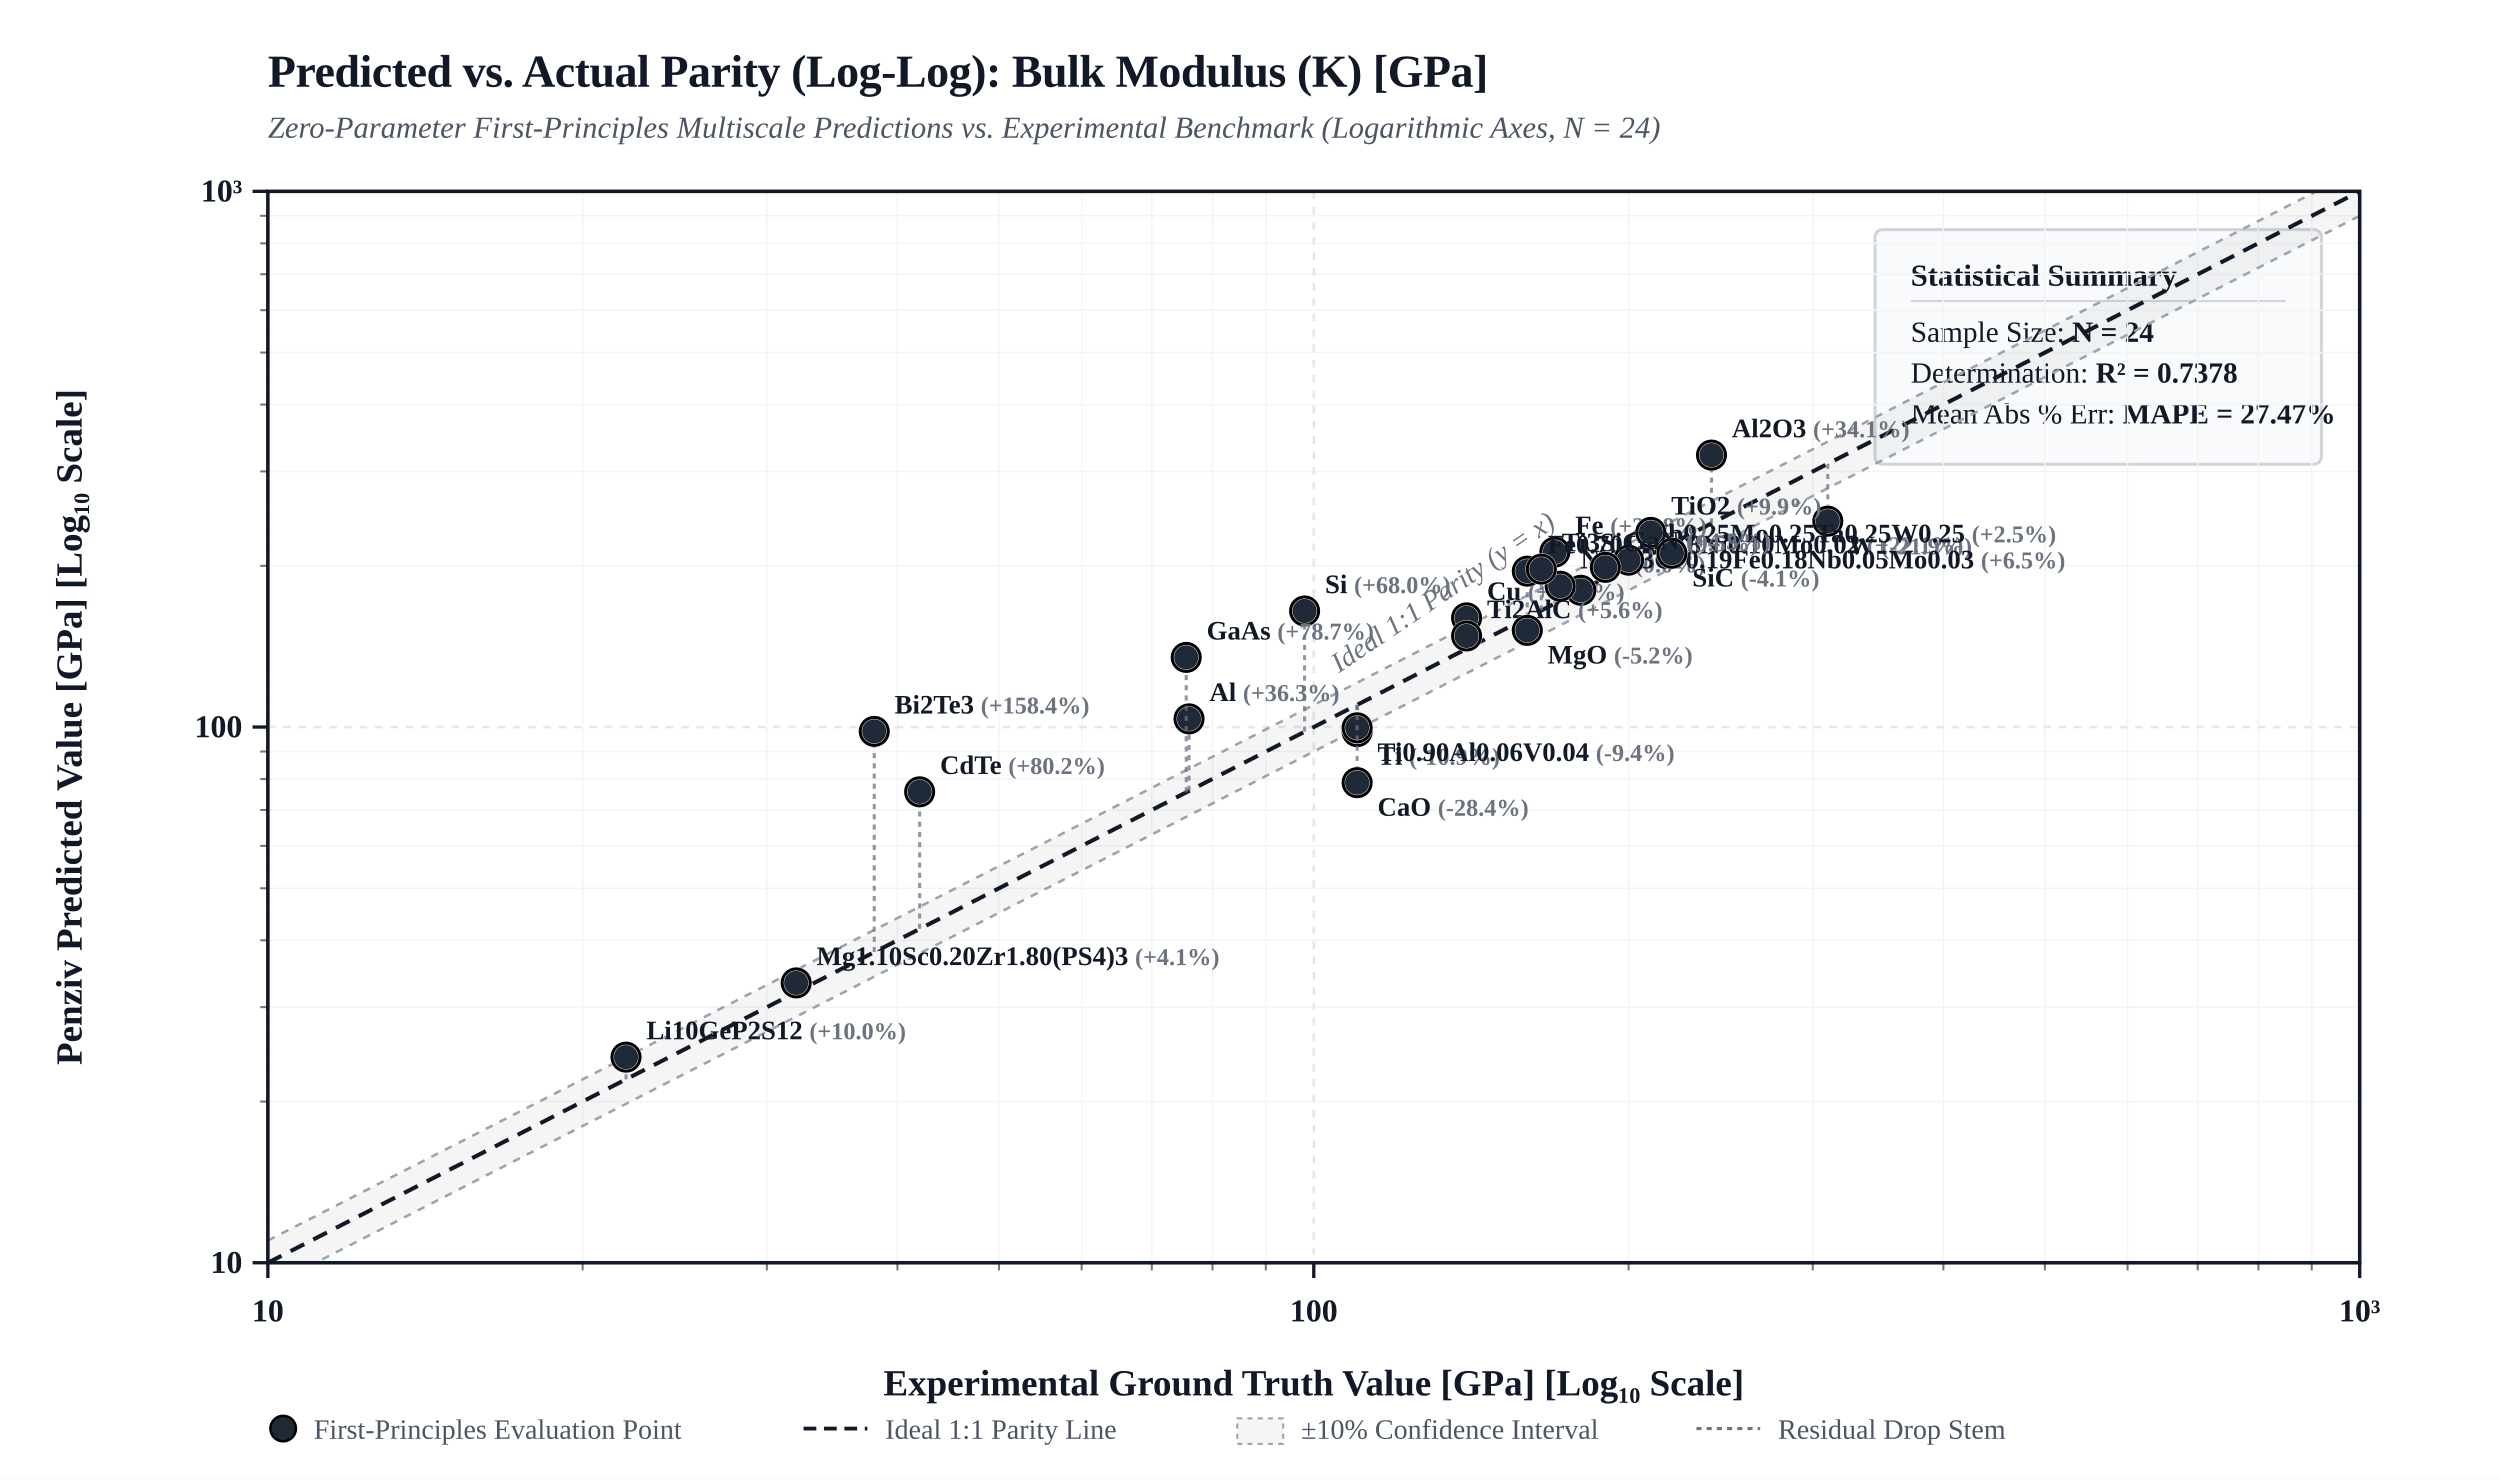
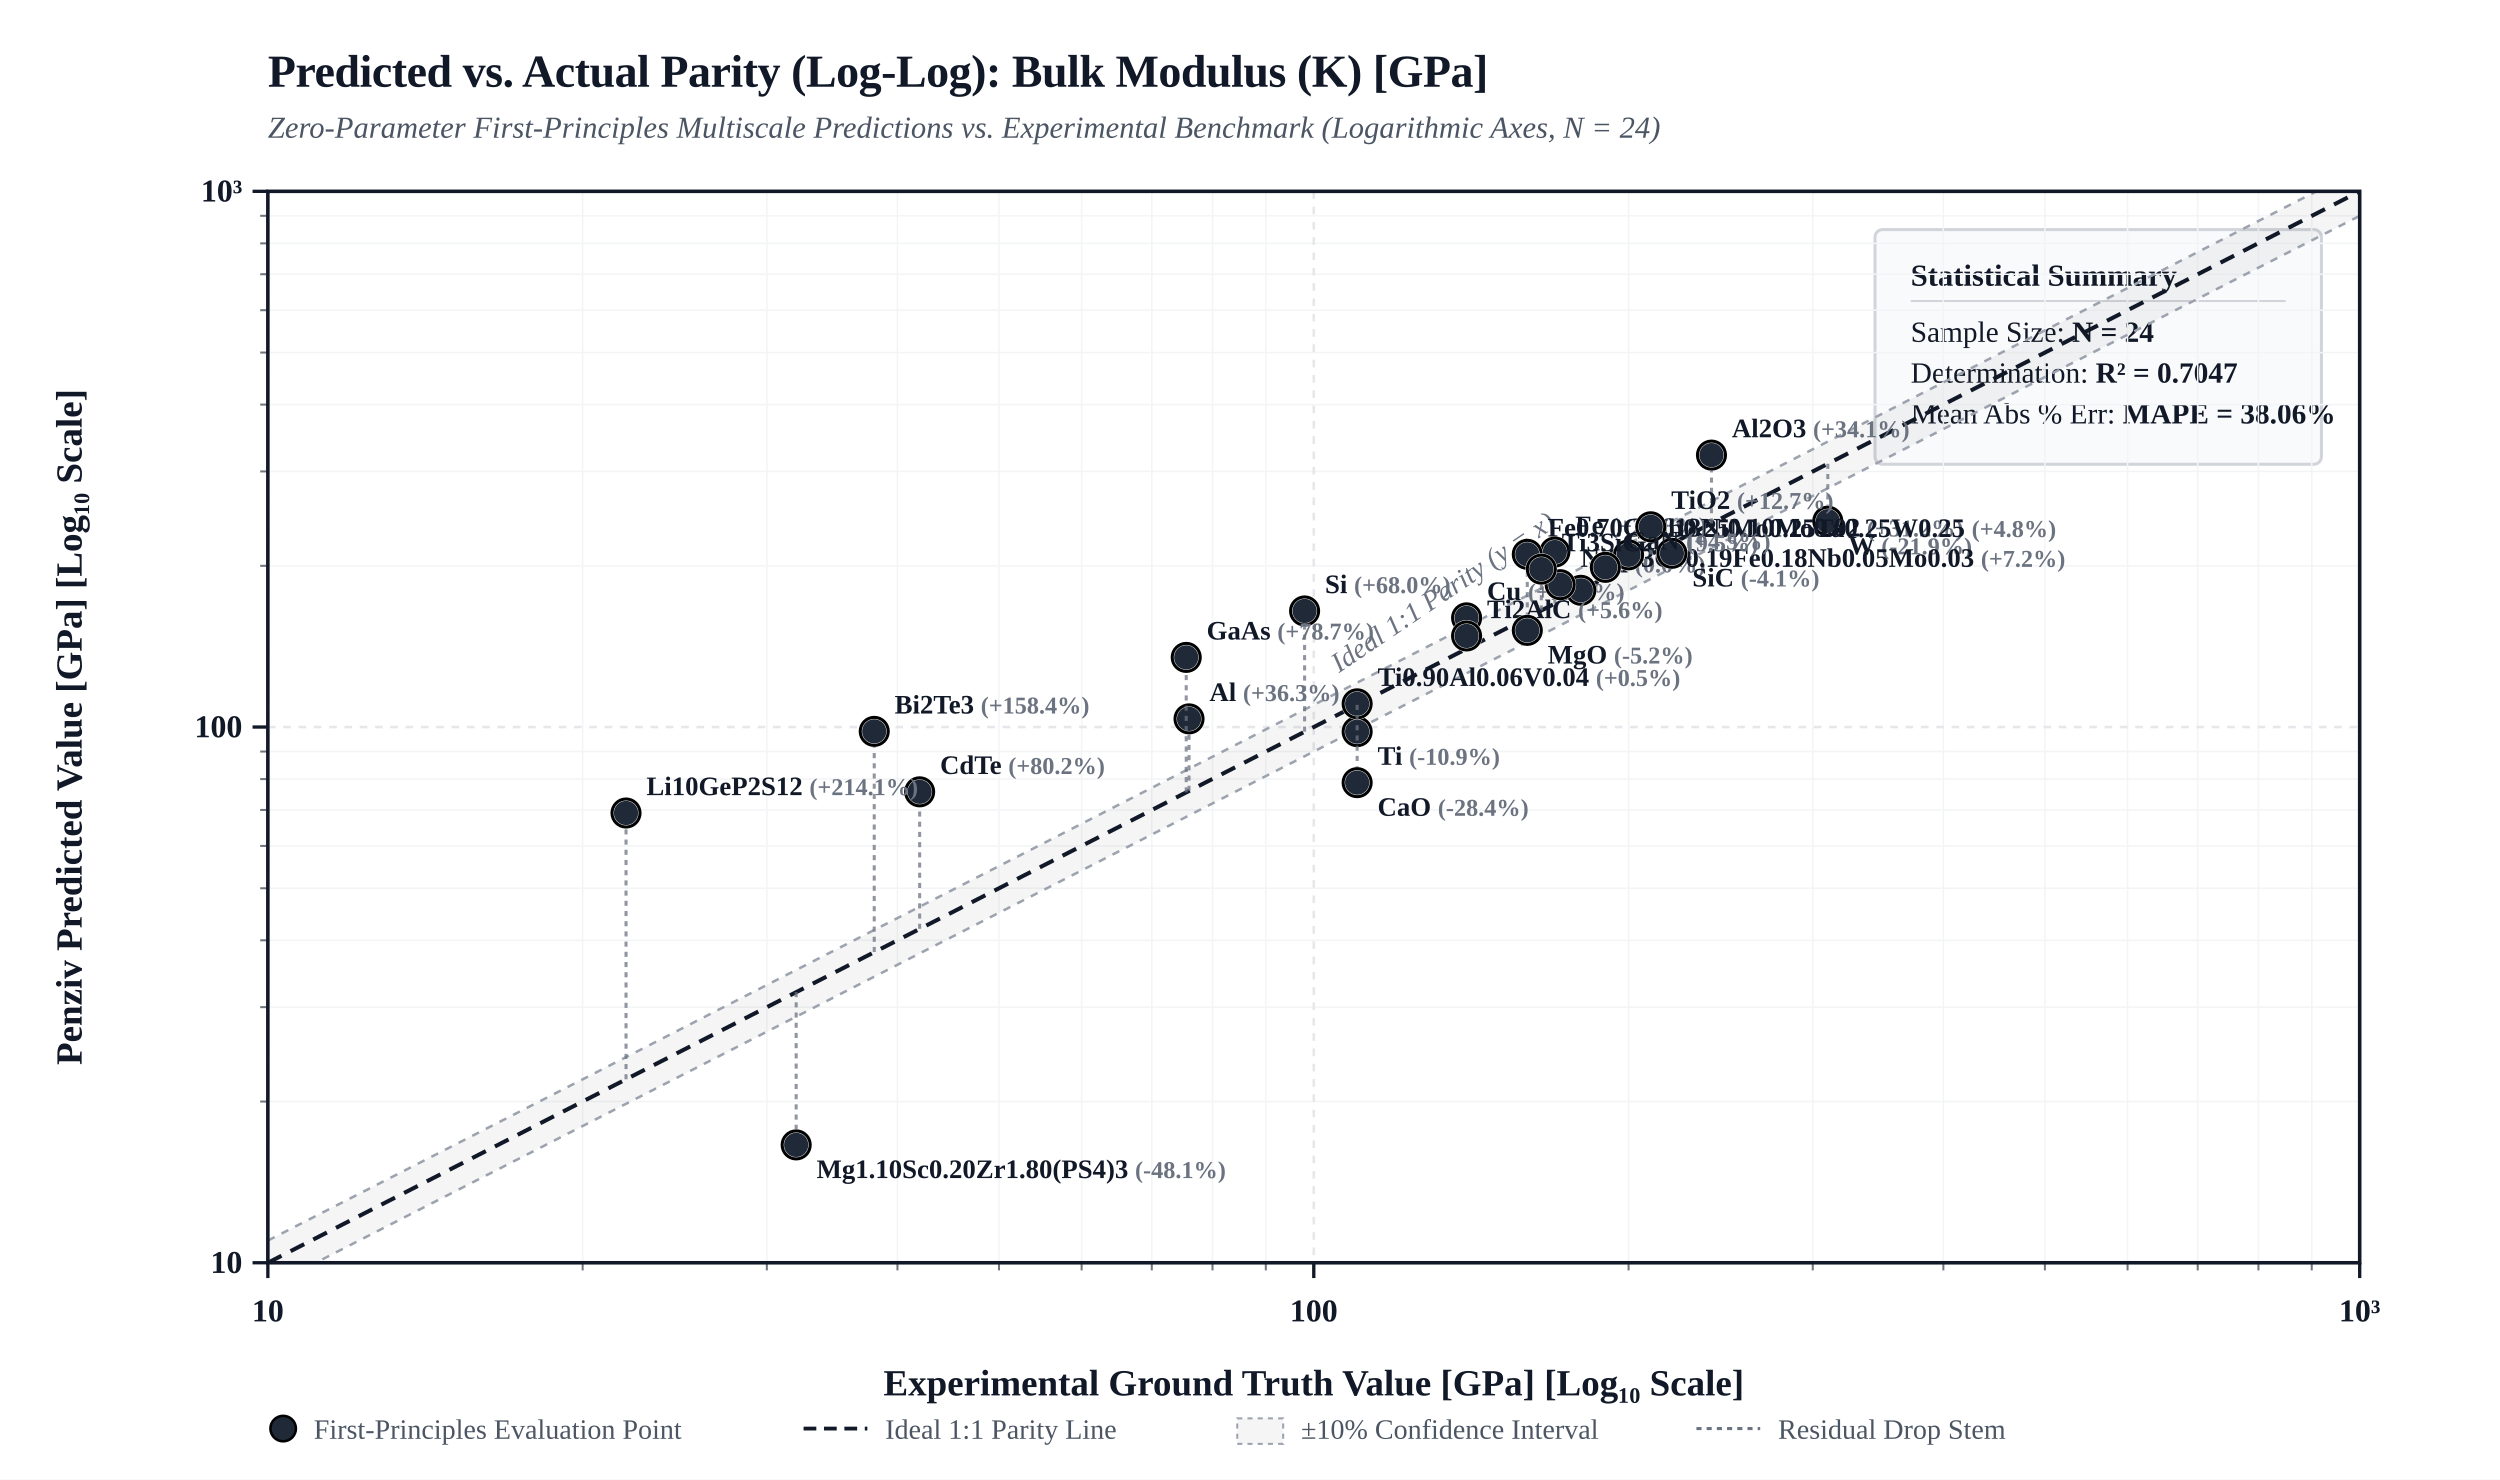
<svg xmlns="http://www.w3.org/2000/svg" viewBox="0 0 980 580" width="100%" height="auto" style="background-color: #FFFFFF; border: 1px solid #E5E7EB; border-radius: 4px; font-family: 'Times New Roman', Times, 'DejaVu Serif', 'TeX Gyre Termes', Georgia, serif;">
  <defs>
    <clipPath id="plotClip">
      <rect x="105" y="75" width="820" height="420" />
    </clipPath>
  </defs>
  <rect x="0" y="0" width="980" height="580" fill="#FFFFFF" />
  <text x="105" y="34" fill="#111827" font-size="18" font-weight="bold" letter-spacing="-0.01em">Predicted vs. Actual Parity (Log-Log): Bulk Modulus (K) [GPa]</text>
  <text x="105" y="54" fill="#4B5563" font-size="12" font-style="italic">Zero-Parameter First-Principles Multiscale Predictions vs. Experimental Benchmark (Logarithmic Axes, N = 24)</text>
  <g transform="translate(735, 90)">
    <rect width="175" height="92" rx="3" fill="#F9FAFB" stroke="#D1D5DB" stroke-width="1.2" />
    <text x="14" y="22" fill="#111827" font-size="12" font-weight="bold">Statistical Summary</text>
    <line x1="14" y1="28" x2="161" y2="28" stroke="#D1D5DB" stroke-width="0.8" />
    <text x="14" y="44" fill="#111827" font-size="11.5">Sample Size: <tspan font-weight="bold">N = 24</tspan>
    </text>
-     <text x="14" y="60" fill="#111827" font-size="11.5">Determination: <tspan font-weight="bold">R² = 0.7378</tspan>
+     <text x="14" y="60" fill="#111827" font-size="11.5">Determination: <tspan font-weight="bold">R² = 0.7047</tspan>
    </text>
-     <text x="14" y="76" fill="#111827" font-size="11.5">Mean Abs % Err: <tspan font-weight="bold">MAPE = 27.47%</tspan>
+     <text x="14" y="76" fill="#111827" font-size="11.5">Mean Abs % Err: <tspan font-weight="bold">MAPE = 38.06%</tspan>
    </text>
  </g>
  <line x1="228.4" y1="75" x2="228.4" y2="495" stroke="#F3F4F6" stroke-width="0.6" />
  <line x1="105" y1="431.8" x2="925" y2="431.8" stroke="#F3F4F6" stroke-width="0.6" />
  <line x1="102" y1="431.8" x2="105" y2="431.8" stroke="#111827" stroke-width="0.8" opacity="0.6" />
  <line x1="228.4" y1="495" x2="228.4" y2="498" stroke="#111827" stroke-width="0.8" opacity="0.6" />
  <line x1="300.6" y1="75" x2="300.6" y2="495" stroke="#F3F4F6" stroke-width="0.6" />
  <line x1="105" y1="394.8" x2="925" y2="394.8" stroke="#F3F4F6" stroke-width="0.6" />
  <line x1="102" y1="394.8" x2="105" y2="394.8" stroke="#111827" stroke-width="0.8" opacity="0.6" />
  <line x1="300.6" y1="495" x2="300.6" y2="498" stroke="#111827" stroke-width="0.8" opacity="0.6" />
  <line x1="351.8" y1="75" x2="351.8" y2="495" stroke="#F3F4F6" stroke-width="0.6" />
  <line x1="105" y1="368.6" x2="925" y2="368.6" stroke="#F3F4F6" stroke-width="0.6" />
  <line x1="102" y1="368.6" x2="105" y2="368.6" stroke="#111827" stroke-width="0.8" opacity="0.6" />
  <line x1="351.8" y1="495" x2="351.8" y2="498" stroke="#111827" stroke-width="0.8" opacity="0.6" />
  <line x1="391.6" y1="75" x2="391.6" y2="495" stroke="#F3F4F6" stroke-width="0.6" />
  <line x1="105" y1="348.2" x2="925" y2="348.2" stroke="#F3F4F6" stroke-width="0.6" />
  <line x1="102" y1="348.2" x2="105" y2="348.2" stroke="#111827" stroke-width="0.8" opacity="0.6" />
  <line x1="391.6" y1="495" x2="391.6" y2="498" stroke="#111827" stroke-width="0.8" opacity="0.6" />
  <line x1="424.0" y1="75" x2="424.0" y2="495" stroke="#F3F4F6" stroke-width="0.6" />
  <line x1="105" y1="331.6" x2="925" y2="331.6" stroke="#F3F4F6" stroke-width="0.6" />
  <line x1="102" y1="331.6" x2="105" y2="331.6" stroke="#111827" stroke-width="0.8" opacity="0.6" />
  <line x1="424.0" y1="495" x2="424.0" y2="498" stroke="#111827" stroke-width="0.8" opacity="0.6" />
  <line x1="451.5" y1="75" x2="451.5" y2="495" stroke="#F3F4F6" stroke-width="0.6" />
  <line x1="105" y1="317.5" x2="925" y2="317.5" stroke="#F3F4F6" stroke-width="0.6" />
  <line x1="102" y1="317.5" x2="105" y2="317.5" stroke="#111827" stroke-width="0.8" opacity="0.6" />
  <line x1="451.5" y1="495" x2="451.5" y2="498" stroke="#111827" stroke-width="0.8" opacity="0.6" />
  <line x1="475.3" y1="75" x2="475.3" y2="495" stroke="#F3F4F6" stroke-width="0.6" />
  <line x1="105" y1="305.4" x2="925" y2="305.4" stroke="#F3F4F6" stroke-width="0.6" />
  <line x1="102" y1="305.4" x2="105" y2="305.4" stroke="#111827" stroke-width="0.8" opacity="0.6" />
  <line x1="475.3" y1="495" x2="475.3" y2="498" stroke="#111827" stroke-width="0.8" opacity="0.6" />
  <line x1="496.2" y1="75" x2="496.2" y2="495" stroke="#F3F4F6" stroke-width="0.6" />
  <line x1="105" y1="294.6" x2="925" y2="294.6" stroke="#F3F4F6" stroke-width="0.6" />
  <line x1="102" y1="294.6" x2="105" y2="294.6" stroke="#111827" stroke-width="0.8" opacity="0.6" />
  <line x1="496.2" y1="495" x2="496.2" y2="498" stroke="#111827" stroke-width="0.8" opacity="0.6" />
  <line x1="638.4" y1="75" x2="638.4" y2="495" stroke="#F3F4F6" stroke-width="0.6" />
  <line x1="105" y1="221.8" x2="925" y2="221.8" stroke="#F3F4F6" stroke-width="0.6" />
  <line x1="102" y1="221.8" x2="105" y2="221.8" stroke="#111827" stroke-width="0.8" opacity="0.6" />
  <line x1="638.4" y1="495" x2="638.4" y2="498" stroke="#111827" stroke-width="0.8" opacity="0.6" />
  <line x1="710.6" y1="75" x2="710.6" y2="495" stroke="#F3F4F6" stroke-width="0.6" />
  <line x1="105" y1="184.8" x2="925" y2="184.8" stroke="#F3F4F6" stroke-width="0.6" />
  <line x1="102" y1="184.8" x2="105" y2="184.8" stroke="#111827" stroke-width="0.8" opacity="0.6" />
  <line x1="710.6" y1="495" x2="710.6" y2="498" stroke="#111827" stroke-width="0.8" opacity="0.6" />
  <line x1="761.8" y1="75" x2="761.8" y2="495" stroke="#F3F4F6" stroke-width="0.6" />
  <line x1="105" y1="158.6" x2="925" y2="158.6" stroke="#F3F4F6" stroke-width="0.6" />
  <line x1="102" y1="158.6" x2="105" y2="158.6" stroke="#111827" stroke-width="0.8" opacity="0.6" />
  <line x1="761.8" y1="495" x2="761.8" y2="498" stroke="#111827" stroke-width="0.8" opacity="0.6" />
  <line x1="801.6" y1="75" x2="801.6" y2="495" stroke="#F3F4F6" stroke-width="0.6" />
  <line x1="105" y1="138.2" x2="925" y2="138.2" stroke="#F3F4F6" stroke-width="0.6" />
  <line x1="102" y1="138.2" x2="105" y2="138.2" stroke="#111827" stroke-width="0.8" opacity="0.6" />
  <line x1="801.6" y1="495" x2="801.6" y2="498" stroke="#111827" stroke-width="0.8" opacity="0.6" />
  <line x1="834.0" y1="75" x2="834.0" y2="495" stroke="#F3F4F6" stroke-width="0.6" />
  <line x1="105" y1="121.6" x2="925" y2="121.6" stroke="#F3F4F6" stroke-width="0.6" />
  <line x1="102" y1="121.6" x2="105" y2="121.6" stroke="#111827" stroke-width="0.8" opacity="0.6" />
  <line x1="834.0" y1="495" x2="834.0" y2="498" stroke="#111827" stroke-width="0.8" opacity="0.6" />
  <line x1="861.5" y1="75" x2="861.5" y2="495" stroke="#F3F4F6" stroke-width="0.6" />
  <line x1="105" y1="107.5" x2="925" y2="107.5" stroke="#F3F4F6" stroke-width="0.6" />
  <line x1="102" y1="107.5" x2="105" y2="107.5" stroke="#111827" stroke-width="0.8" opacity="0.6" />
  <line x1="861.5" y1="495" x2="861.5" y2="498" stroke="#111827" stroke-width="0.8" opacity="0.6" />
  <line x1="885.3" y1="75" x2="885.3" y2="495" stroke="#F3F4F6" stroke-width="0.6" />
  <line x1="105" y1="95.4" x2="925" y2="95.4" stroke="#F3F4F6" stroke-width="0.6" />
  <line x1="102" y1="95.4" x2="105" y2="95.4" stroke="#111827" stroke-width="0.8" opacity="0.6" />
  <line x1="885.3" y1="495" x2="885.3" y2="498" stroke="#111827" stroke-width="0.8" opacity="0.6" />
  <line x1="906.2" y1="75" x2="906.2" y2="495" stroke="#F3F4F6" stroke-width="0.6" />
  <line x1="105" y1="84.6" x2="925" y2="84.6" stroke="#F3F4F6" stroke-width="0.6" />
  <line x1="102" y1="84.6" x2="105" y2="84.6" stroke="#111827" stroke-width="0.8" opacity="0.6" />
  <line x1="906.2" y1="495" x2="906.2" y2="498" stroke="#111827" stroke-width="0.8" opacity="0.6" />
  <line x1="105.0" y1="75" x2="105.0" y2="495" stroke="#E5E7EB" stroke-width="1.0" stroke-dasharray="3,3" />
  <line x1="105" y1="495.0" x2="925" y2="495.0" stroke="#E5E7EB" stroke-width="1.0" stroke-dasharray="3,3" />
  <line x1="99" y1="495.0" x2="105" y2="495.0" stroke="#111827" stroke-width="1.3" />
  <text x="95" y="499.0" fill="#111827" font-size="12.5" font-weight="bold" text-anchor="end">10</text>
  <line x1="105.0" y1="495" x2="105.0" y2="501" stroke="#111827" stroke-width="1.3" />
  <text x="105.0" y="518.0" fill="#111827" font-size="12.5" font-weight="bold" text-anchor="middle">10</text>
  <line x1="515.0" y1="75" x2="515.0" y2="495" stroke="#E5E7EB" stroke-width="1.0" stroke-dasharray="3,3" />
  <line x1="105" y1="285.0" x2="925" y2="285.0" stroke="#E5E7EB" stroke-width="1.0" stroke-dasharray="3,3" />
  <line x1="99" y1="285.0" x2="105" y2="285.0" stroke="#111827" stroke-width="1.3" />
  <text x="95" y="289.0" fill="#111827" font-size="12.5" font-weight="bold" text-anchor="end">100</text>
  <line x1="515.0" y1="495" x2="515.0" y2="501" stroke="#111827" stroke-width="1.3" />
  <text x="515.0" y="518.0" fill="#111827" font-size="12.5" font-weight="bold" text-anchor="middle">100</text>
  <line x1="925.0" y1="75" x2="925.0" y2="495" stroke="#E5E7EB" stroke-width="1.0" stroke-dasharray="3,3" />
  <line x1="105" y1="75.0" x2="925" y2="75.0" stroke="#E5E7EB" stroke-width="1.0" stroke-dasharray="3,3" />
  <line x1="99" y1="75.0" x2="105" y2="75.0" stroke="#111827" stroke-width="1.3" />
  <text x="95" y="79.0" fill="#111827" font-size="12.5" font-weight="bold" text-anchor="end">10³</text>
  <line x1="925.0" y1="495" x2="925.0" y2="501" stroke="#111827" stroke-width="1.3" />
  <text x="925.0" y="518.0" fill="#111827" font-size="12.5" font-weight="bold" text-anchor="middle">10³</text>
  <polygon points="105.0,486.3 925.0,66.3 925.0,84.6 105.0,504.6" fill="rgba(0, 0, 0, 0.04)" clip-path="url(#plotClip)" />
  <line x1="105.0" y1="486.3" x2="925.0" y2="66.3" stroke="#9CA3AF" stroke-width="1.0" stroke-dasharray="3,3" clip-path="url(#plotClip)" />
  <line x1="105.0" y1="504.6" x2="925.0" y2="84.6" stroke="#9CA3AF" stroke-width="1.0" stroke-dasharray="3,3" clip-path="url(#plotClip)" />
  <line x1="105.0" y1="495.0" x2="925.0" y2="75.0" stroke="#111827" stroke-width="1.6" stroke-dasharray="6,4" clip-path="url(#plotClip)" />
  <text x="535.0" y="273.0" fill="#6B7280" font-size="11" font-style="italic" transform="rotate(-34 515.0 285.0)">Ideal 1:1 Parity (y = x)</text>
  <rect x="105" y="75" width="820" height="420" fill="none" stroke="#111827" stroke-width="1.4" />
  <text x="515.0" y="547.0" fill="#111827" font-size="14.5" font-weight="bold" text-anchor="middle">Experimental Ground Truth Value [GPa] [Log₁₀ Scale]</text>
  <text x="32" y="285.0" fill="#111827" font-size="14.5" font-weight="bold" text-anchor="middle" transform="rotate(-90 32 285.0)">Penziv Predicted Value [GPa] [Log₁₀ Scale]</text>
  <line x1="574.9" y1="254.3" x2="574.9" y2="242.2" stroke="#6B7280" stroke-width="1.2" stroke-dasharray="2,2" opacity="0.75" clip-path="url(#plotClip)" />
  <circle cx="574.9" cy="242.2" r="5.5" fill="#1F2937" stroke="#FFFFFF" stroke-width="1.5" />
  <circle cx="574.9" cy="242.2" r="5.5" fill="none" stroke="#000000" stroke-width="1.2" />
  <text x="582.9" y="235.2" fill="#111827" font-size="10.5" font-weight="600" text-anchor="start">Cu <tspan fill="#6B7280" font-size="9.5">(+14.1%)</tspan>
  </text>
  <line x1="466.1" y1="310.0" x2="466.1" y2="281.8" stroke="#6B7280" stroke-width="1.2" stroke-dasharray="2,2" opacity="0.75" clip-path="url(#plotClip)" />
  <circle cx="466.1" cy="281.8" r="5.5" fill="#1F2937" stroke="#FFFFFF" stroke-width="1.5" />
  <circle cx="466.1" cy="281.8" r="5.5" fill="none" stroke="#000000" stroke-width="1.2" />
  <text x="474.1" y="274.8" fill="#111827" font-size="10.5" font-weight="600" text-anchor="start">Al <tspan fill="#6B7280" font-size="9.5">(+36.3%)</tspan>
  </text>
  <line x1="619.7" y1="231.4" x2="619.7" y2="231.4" stroke="#6B7280" stroke-width="1.2" stroke-dasharray="2,2" opacity="0.75" clip-path="url(#plotClip)" />
  <circle cx="619.7" cy="231.4" r="5.5" fill="#1F2937" stroke="#FFFFFF" stroke-width="1.5" />
  <circle cx="619.7" cy="231.4" r="5.5" fill="none" stroke="#000000" stroke-width="1.2" />
  <text x="627.7" y="224.4" fill="#111827" font-size="10.5" font-weight="600" text-anchor="start">Ni <tspan fill="#6B7280" font-size="9.5">(0.0%)</tspan>
  </text>
  <line x1="532.0" y1="276.3" x2="532.0" y2="286.8" stroke="#6B7280" stroke-width="1.2" stroke-dasharray="2,2" opacity="0.75" clip-path="url(#plotClip)" />
  <circle cx="532.0" cy="286.8" r="5.5" fill="#1F2937" stroke="#FFFFFF" stroke-width="1.5" />
  <circle cx="532.0" cy="286.8" r="5.5" fill="none" stroke="#000000" stroke-width="1.2" />
  <text x="540.0" y="299.8" fill="#111827" font-size="10.5" font-weight="600" text-anchor="start">Ti <tspan fill="#6B7280" font-size="9.5">(-10.9%)</tspan>
  </text>
  <line x1="716.5" y1="181.8" x2="716.5" y2="204.3" stroke="#6B7280" stroke-width="1.2" stroke-dasharray="2,2" opacity="0.75" clip-path="url(#plotClip)" />
  <circle cx="716.5" cy="204.3" r="5.5" fill="#1F2937" stroke="#FFFFFF" stroke-width="1.5" />
  <circle cx="716.5" cy="204.3" r="5.5" fill="none" stroke="#000000" stroke-width="1.2" />
  <text x="724.5" y="217.3" fill="#111827" font-size="10.5" font-weight="600" text-anchor="start">W <tspan fill="#6B7280" font-size="9.5">(-21.9%)</tspan>
  </text>
  <line x1="609.5" y1="236.6" x2="609.5" y2="216.4" stroke="#6B7280" stroke-width="1.2" stroke-dasharray="2,2" opacity="0.75" clip-path="url(#plotClip)" />
  <circle cx="609.5" cy="216.4" r="5.5" fill="#1F2937" stroke="#FFFFFF" stroke-width="1.5" />
  <circle cx="609.5" cy="216.4" r="5.5" fill="none" stroke="#000000" stroke-width="1.2" />
  <text x="617.5" y="209.4" fill="#111827" font-size="10.5" font-weight="600" text-anchor="start">Fe <tspan fill="#6B7280" font-size="9.5">(+24.8%)</tspan>
  </text>
-   <line x1="598.7" y1="242.1" x2="598.7" y2="223.9" stroke="#6B7280" stroke-width="1.2" stroke-dasharray="2,2" opacity="0.75" clip-path="url(#plotClip)" />
-   <circle cx="598.7" cy="223.9" r="5.5" fill="#1F2937" stroke="#FFFFFF" stroke-width="1.5" />
-   <circle cx="598.7" cy="223.9" r="5.5" fill="none" stroke="#000000" stroke-width="1.2" />
-   <text x="606.7" y="216.9" fill="#111827" font-size="10.5" font-weight="600" text-anchor="start">Fe0.70Cr0.18Ni0.10Mo0.02 <tspan fill="#6B7280" font-size="9.5">(+22.1%)</tspan>
-   </text>
-   <line x1="611.6" y1="235.5" x2="611.6" y2="229.8" stroke="#6B7280" stroke-width="1.2" stroke-dasharray="2,2" opacity="0.75" clip-path="url(#plotClip)" />
-   <circle cx="611.6" cy="229.8" r="5.5" fill="#1F2937" stroke="#FFFFFF" stroke-width="1.5" />
-   <circle cx="611.6" cy="229.8" r="5.5" fill="none" stroke="#000000" stroke-width="1.2" />
-   <text x="619.6" y="222.8" fill="#111827" font-size="10.5" font-weight="600" text-anchor="start">Ni0.53Cr0.19Fe0.18Nb0.05Mo0.03 <tspan fill="#6B7280" font-size="9.5">(+6.5%)</tspan>
-   </text>
-   <line x1="532.0" y1="276.3" x2="532.0" y2="285.3" stroke="#6B7280" stroke-width="1.2" stroke-dasharray="2,2" opacity="0.75" clip-path="url(#plotClip)" />
-   <circle cx="532.0" cy="285.3" r="5.5" fill="#1F2937" stroke="#FFFFFF" stroke-width="1.5" />
-   <circle cx="532.0" cy="285.3" r="5.5" fill="none" stroke="#000000" stroke-width="1.2" />
-   <text x="540.0" y="298.3" fill="#111827" font-size="10.5" font-weight="600" text-anchor="start">Ti0.90Al0.06V0.04 <tspan fill="#6B7280" font-size="9.5">(-9.4%)</tspan>
-   </text>
-   <line x1="638.4" y1="221.8" x2="638.4" y2="219.6" stroke="#6B7280" stroke-width="1.2" stroke-dasharray="2,2" opacity="0.75" clip-path="url(#plotClip)" />
-   <circle cx="638.4" cy="219.6" r="5.5" fill="#1F2937" stroke="#FFFFFF" stroke-width="1.5" />
-   <circle cx="638.4" cy="219.6" r="5.5" fill="none" stroke="#000000" stroke-width="1.2" />
-   <text x="646.4" y="212.6" fill="#111827" font-size="10.5" font-weight="600" text-anchor="start">Nb0.25Mo0.25Ta0.25W0.25 <tspan fill="#6B7280" font-size="9.5">(+2.5%)</tspan>
+   <line x1="598.7" y1="242.1" x2="598.7" y2="217.3" stroke="#6B7280" stroke-width="1.2" stroke-dasharray="2,2" opacity="0.75" clip-path="url(#plotClip)" />
+   <circle cx="598.7" cy="217.3" r="5.5" fill="#1F2937" stroke="#FFFFFF" stroke-width="1.5" />
+   <circle cx="598.7" cy="217.3" r="5.5" fill="none" stroke="#000000" stroke-width="1.2" />
+   <text x="606.7" y="210.3" fill="#111827" font-size="10.5" font-weight="600" text-anchor="start">Fe0.70Cr0.18Ni0.10Mo0.02 <tspan fill="#6B7280" font-size="9.5">(+31.2%)</tspan>
+   </text>
+   <line x1="611.6" y1="235.5" x2="611.6" y2="229.2" stroke="#6B7280" stroke-width="1.2" stroke-dasharray="2,2" opacity="0.75" clip-path="url(#plotClip)" />
+   <circle cx="611.6" cy="229.2" r="5.5" fill="#1F2937" stroke="#FFFFFF" stroke-width="1.5" />
+   <circle cx="611.6" cy="229.2" r="5.5" fill="none" stroke="#000000" stroke-width="1.2" />
+   <text x="619.6" y="222.2" fill="#111827" font-size="10.5" font-weight="600" text-anchor="start">Ni0.53Cr0.19Fe0.18Nb0.05Mo0.03 <tspan fill="#6B7280" font-size="9.5">(+7.2%)</tspan>
+   </text>
+   <line x1="532.0" y1="276.3" x2="532.0" y2="275.9" stroke="#6B7280" stroke-width="1.2" stroke-dasharray="2,2" opacity="0.75" clip-path="url(#plotClip)" />
+   <circle cx="532.0" cy="275.9" r="5.5" fill="#1F2937" stroke="#FFFFFF" stroke-width="1.5" />
+   <circle cx="532.0" cy="275.9" r="5.5" fill="none" stroke="#000000" stroke-width="1.2" />
+   <text x="540.0" y="268.9" fill="#111827" font-size="10.5" font-weight="600" text-anchor="start">Ti0.90Al0.06V0.04 <tspan fill="#6B7280" font-size="9.5">(+0.5%)</tspan>
+   </text>
+   <line x1="638.4" y1="221.8" x2="638.4" y2="217.5" stroke="#6B7280" stroke-width="1.2" stroke-dasharray="2,2" opacity="0.75" clip-path="url(#plotClip)" />
+   <circle cx="638.4" cy="217.5" r="5.5" fill="#1F2937" stroke="#FFFFFF" stroke-width="1.5" />
+   <circle cx="638.4" cy="217.5" r="5.5" fill="none" stroke="#000000" stroke-width="1.2" />
+   <text x="646.4" y="210.5" fill="#111827" font-size="10.5" font-weight="600" text-anchor="start">Nb0.25Mo0.25Ta0.25W0.25 <tspan fill="#6B7280" font-size="9.5">(+4.8%)</tspan>
  </text>
  <line x1="604.2" y1="239.3" x2="604.2" y2="223.1" stroke="#6B7280" stroke-width="1.2" stroke-dasharray="2,2" opacity="0.75" clip-path="url(#plotClip)" />
  <circle cx="604.2" cy="223.1" r="5.5" fill="#1F2937" stroke="#FFFFFF" stroke-width="1.5" />
  <circle cx="604.2" cy="223.1" r="5.5" fill="none" stroke="#000000" stroke-width="1.2" />
  <text x="612.2" y="216.1" fill="#111827" font-size="10.5" font-weight="600" text-anchor="start">Ti3SiC2 <tspan fill="#6B7280" font-size="9.5">(+19.5%)</tspan>
  </text>
  <line x1="574.9" y1="254.3" x2="574.9" y2="249.3" stroke="#6B7280" stroke-width="1.2" stroke-dasharray="2,2" opacity="0.75" clip-path="url(#plotClip)" />
  <circle cx="574.9" cy="249.3" r="5.5" fill="#1F2937" stroke="#FFFFFF" stroke-width="1.5" />
  <circle cx="574.9" cy="249.3" r="5.5" fill="none" stroke="#000000" stroke-width="1.2" />
  <text x="582.9" y="242.3" fill="#111827" font-size="10.5" font-weight="600" text-anchor="start">Ti2AlC <tspan fill="#6B7280" font-size="9.5">(+5.6%)</tspan>
  </text>
  <line x1="532.0" y1="276.3" x2="532.0" y2="306.8" stroke="#6B7280" stroke-width="1.2" stroke-dasharray="2,2" opacity="0.75" clip-path="url(#plotClip)" />
  <circle cx="532.0" cy="306.8" r="5.5" fill="#1F2937" stroke="#FFFFFF" stroke-width="1.5" />
  <circle cx="532.0" cy="306.8" r="5.5" fill="none" stroke="#000000" stroke-width="1.2" />
  <text x="540.0" y="319.8" fill="#111827" font-size="10.5" font-weight="600" text-anchor="start">CaO <tspan fill="#6B7280" font-size="9.5">(-28.4%)</tspan>
  </text>
  <line x1="598.7" y1="242.1" x2="598.7" y2="247.1" stroke="#6B7280" stroke-width="1.2" stroke-dasharray="2,2" opacity="0.75" clip-path="url(#plotClip)" />
  <circle cx="598.7" cy="247.1" r="5.5" fill="#1F2937" stroke="#FFFFFF" stroke-width="1.5" />
  <circle cx="598.7" cy="247.1" r="5.5" fill="none" stroke="#000000" stroke-width="1.2" />
  <text x="606.7" y="260.1" fill="#111827" font-size="10.5" font-weight="600" text-anchor="start">MgO <tspan fill="#6B7280" font-size="9.5">(-5.2%)</tspan>
  </text>
  <line x1="670.9" y1="205.2" x2="670.9" y2="178.4" stroke="#6B7280" stroke-width="1.2" stroke-dasharray="2,2" opacity="0.75" clip-path="url(#plotClip)" />
  <circle cx="670.9" cy="178.4" r="5.5" fill="#1F2937" stroke="#FFFFFF" stroke-width="1.5" />
  <circle cx="670.9" cy="178.4" r="5.5" fill="none" stroke="#000000" stroke-width="1.2" />
  <text x="678.9" y="171.4" fill="#111827" font-size="10.5" font-weight="600" text-anchor="start">Al2O3 <tspan fill="#6B7280" font-size="9.5">(+34.1%)</tspan>
  </text>
-   <line x1="647.1" y1="217.3" x2="647.1" y2="208.7" stroke="#6B7280" stroke-width="1.2" stroke-dasharray="2,2" opacity="0.75" clip-path="url(#plotClip)" />
-   <circle cx="647.1" cy="208.7" r="5.5" fill="#1F2937" stroke="#FFFFFF" stroke-width="1.5" />
-   <circle cx="647.1" cy="208.7" r="5.5" fill="none" stroke="#000000" stroke-width="1.2" />
-   <text x="655.1" y="201.7" fill="#111827" font-size="10.5" font-weight="600" text-anchor="start">TiO2 <tspan fill="#6B7280" font-size="9.5">(+9.9%)</tspan>
+   <line x1="647.1" y1="217.3" x2="647.1" y2="206.5" stroke="#6B7280" stroke-width="1.2" stroke-dasharray="2,2" opacity="0.75" clip-path="url(#plotClip)" />
+   <circle cx="647.1" cy="206.5" r="5.5" fill="#1F2937" stroke="#FFFFFF" stroke-width="1.5" />
+   <circle cx="647.1" cy="206.5" r="5.5" fill="none" stroke="#000000" stroke-width="1.2" />
+   <text x="655.1" y="199.5" fill="#111827" font-size="10.5" font-weight="600" text-anchor="start">TiO2 <tspan fill="#6B7280" font-size="9.5">(+12.7%)</tspan>
  </text>
  <line x1="655.4" y1="213.1" x2="655.4" y2="216.9" stroke="#6B7280" stroke-width="1.2" stroke-dasharray="2,2" opacity="0.75" clip-path="url(#plotClip)" />
  <circle cx="655.4" cy="216.9" r="5.5" fill="#1F2937" stroke="#FFFFFF" stroke-width="1.5" />
  <circle cx="655.4" cy="216.9" r="5.5" fill="none" stroke="#000000" stroke-width="1.2" />
  <text x="663.4" y="229.9" fill="#111827" font-size="10.5" font-weight="600" text-anchor="start">SiC <tspan fill="#6B7280" font-size="9.5">(-4.1%)</tspan>
  </text>
  <line x1="629.3" y1="226.5" x2="629.3" y2="222.4" stroke="#6B7280" stroke-width="1.2" stroke-dasharray="2,2" opacity="0.75" clip-path="url(#plotClip)" />
  <circle cx="629.3" cy="222.4" r="5.5" fill="#1F2937" stroke="#FFFFFF" stroke-width="1.5" />
  <circle cx="629.3" cy="222.4" r="5.5" fill="none" stroke="#000000" stroke-width="1.2" />
  <text x="637.3" y="215.4" fill="#111827" font-size="10.5" font-weight="600" text-anchor="start">GaN <tspan fill="#6B7280" font-size="9.5">(+4.5%)</tspan>
  </text>
  <line x1="511.4" y1="286.8" x2="511.4" y2="239.5" stroke="#6B7280" stroke-width="1.2" stroke-dasharray="2,2" opacity="0.75" clip-path="url(#plotClip)" />
  <circle cx="511.4" cy="239.5" r="5.5" fill="#1F2937" stroke="#FFFFFF" stroke-width="1.5" />
  <circle cx="511.4" cy="239.5" r="5.5" fill="none" stroke="#000000" stroke-width="1.2" />
  <text x="519.4" y="232.5" fill="#111827" font-size="10.5" font-weight="600" text-anchor="start">Si <tspan fill="#6B7280" font-size="9.5">(+68.0%)</tspan>
  </text>
  <line x1="465.0" y1="310.6" x2="465.0" y2="257.7" stroke="#6B7280" stroke-width="1.2" stroke-dasharray="2,2" opacity="0.75" clip-path="url(#plotClip)" />
  <circle cx="465.0" cy="257.7" r="5.5" fill="#1F2937" stroke="#FFFFFF" stroke-width="1.5" />
  <circle cx="465.0" cy="257.7" r="5.5" fill="none" stroke="#000000" stroke-width="1.2" />
  <text x="473.0" y="250.7" fill="#111827" font-size="10.5" font-weight="600" text-anchor="start">GaAs <tspan fill="#6B7280" font-size="9.5">(+78.7%)</tspan>
  </text>
  <line x1="360.5" y1="364.1" x2="360.5" y2="310.4" stroke="#6B7280" stroke-width="1.2" stroke-dasharray="2,2" opacity="0.75" clip-path="url(#plotClip)" />
  <circle cx="360.5" cy="310.4" r="5.5" fill="#1F2937" stroke="#FFFFFF" stroke-width="1.5" />
  <circle cx="360.5" cy="310.4" r="5.5" fill="none" stroke="#000000" stroke-width="1.2" />
  <text x="368.5" y="303.4" fill="#111827" font-size="10.5" font-weight="600" text-anchor="start">CdTe <tspan fill="#6B7280" font-size="9.5">(+80.2%)</tspan>
  </text>
  <line x1="342.7" y1="373.2" x2="342.7" y2="286.7" stroke="#6B7280" stroke-width="1.2" stroke-dasharray="2,2" opacity="0.75" clip-path="url(#plotClip)" />
  <circle cx="342.7" cy="286.7" r="5.5" fill="#1F2937" stroke="#FFFFFF" stroke-width="1.5" />
  <circle cx="342.7" cy="286.7" r="5.5" fill="none" stroke="#000000" stroke-width="1.2" />
  <text x="350.7" y="279.7" fill="#111827" font-size="10.5" font-weight="600" text-anchor="start">Bi2Te3 <tspan fill="#6B7280" font-size="9.5">(+158.4%)</tspan>
  </text>
-   <line x1="312.1" y1="388.9" x2="312.1" y2="385.3" stroke="#6B7280" stroke-width="1.2" stroke-dasharray="2,2" opacity="0.75" clip-path="url(#plotClip)" />
-   <circle cx="312.1" cy="385.3" r="5.5" fill="#1F2937" stroke="#FFFFFF" stroke-width="1.5" />
-   <circle cx="312.1" cy="385.3" r="5.5" fill="none" stroke="#000000" stroke-width="1.2" />
-   <text x="320.1" y="378.3" fill="#111827" font-size="10.5" font-weight="600" text-anchor="start">Mg1.10Sc0.20Zr1.80(PS4)3 <tspan fill="#6B7280" font-size="9.5">(+4.1%)</tspan>
-   </text>
-   <line x1="245.4" y1="423.1" x2="245.4" y2="414.4" stroke="#6B7280" stroke-width="1.2" stroke-dasharray="2,2" opacity="0.75" clip-path="url(#plotClip)" />
-   <circle cx="245.4" cy="414.4" r="5.5" fill="#1F2937" stroke="#FFFFFF" stroke-width="1.5" />
-   <circle cx="245.4" cy="414.4" r="5.5" fill="none" stroke="#000000" stroke-width="1.2" />
-   <text x="253.4" y="407.4" fill="#111827" font-size="10.5" font-weight="600" text-anchor="start">Li10GeP2S12 <tspan fill="#6B7280" font-size="9.5">(+10.0%)</tspan>
+   <line x1="312.1" y1="388.9" x2="312.1" y2="448.8" stroke="#6B7280" stroke-width="1.2" stroke-dasharray="2,2" opacity="0.75" clip-path="url(#plotClip)" />
+   <circle cx="312.1" cy="448.8" r="5.5" fill="#1F2937" stroke="#FFFFFF" stroke-width="1.5" />
+   <circle cx="312.1" cy="448.8" r="5.5" fill="none" stroke="#000000" stroke-width="1.2" />
+   <text x="320.1" y="461.8" fill="#111827" font-size="10.5" font-weight="600" text-anchor="start">Mg1.10Sc0.20Zr1.80(PS4)3 <tspan fill="#6B7280" font-size="9.5">(-48.1%)</tspan>
+   </text>
+   <line x1="245.4" y1="423.1" x2="245.4" y2="318.7" stroke="#6B7280" stroke-width="1.2" stroke-dasharray="2,2" opacity="0.75" clip-path="url(#plotClip)" />
+   <circle cx="245.4" cy="318.7" r="5.5" fill="#1F2937" stroke="#FFFFFF" stroke-width="1.5" />
+   <circle cx="245.4" cy="318.7" r="5.5" fill="none" stroke="#000000" stroke-width="1.2" />
+   <text x="253.4" y="311.7" fill="#111827" font-size="10.5" font-weight="600" text-anchor="start">Li10GeP2S12 <tspan fill="#6B7280" font-size="9.5">(+214.1%)</tspan>
  </text>
  <g transform="translate(105, 564)" font-size="11" fill="#4B5563">
    <circle cx="6" cy="-4" r="5" fill="#1F2937" stroke="#000000" stroke-width="1.0" />
    <text x="18" y="0">First-Principles Evaluation Point</text>
    <line x1="210" y1="-4" x2="235" y2="-4" stroke="#111827" stroke-dasharray="5,3" stroke-width="1.5" />
    <text x="242" y="0">Ideal 1:1 Parity Line</text>
    <rect x="380" y="-8" width="18" height="10" fill="rgba(0, 0, 0, 0.04)" stroke="#9CA3AF" stroke-dasharray="2,2" stroke-width="0.8" />
    <text x="405" y="0">±10% Confidence Interval</text>
    <line x1="560" y1="-4" x2="585" y2="-4" stroke="#6B7280" stroke-dasharray="2,2" stroke-width="1.2" />
    <text x="592" y="0">Residual Drop Stem</text>
  </g>
</svg>
